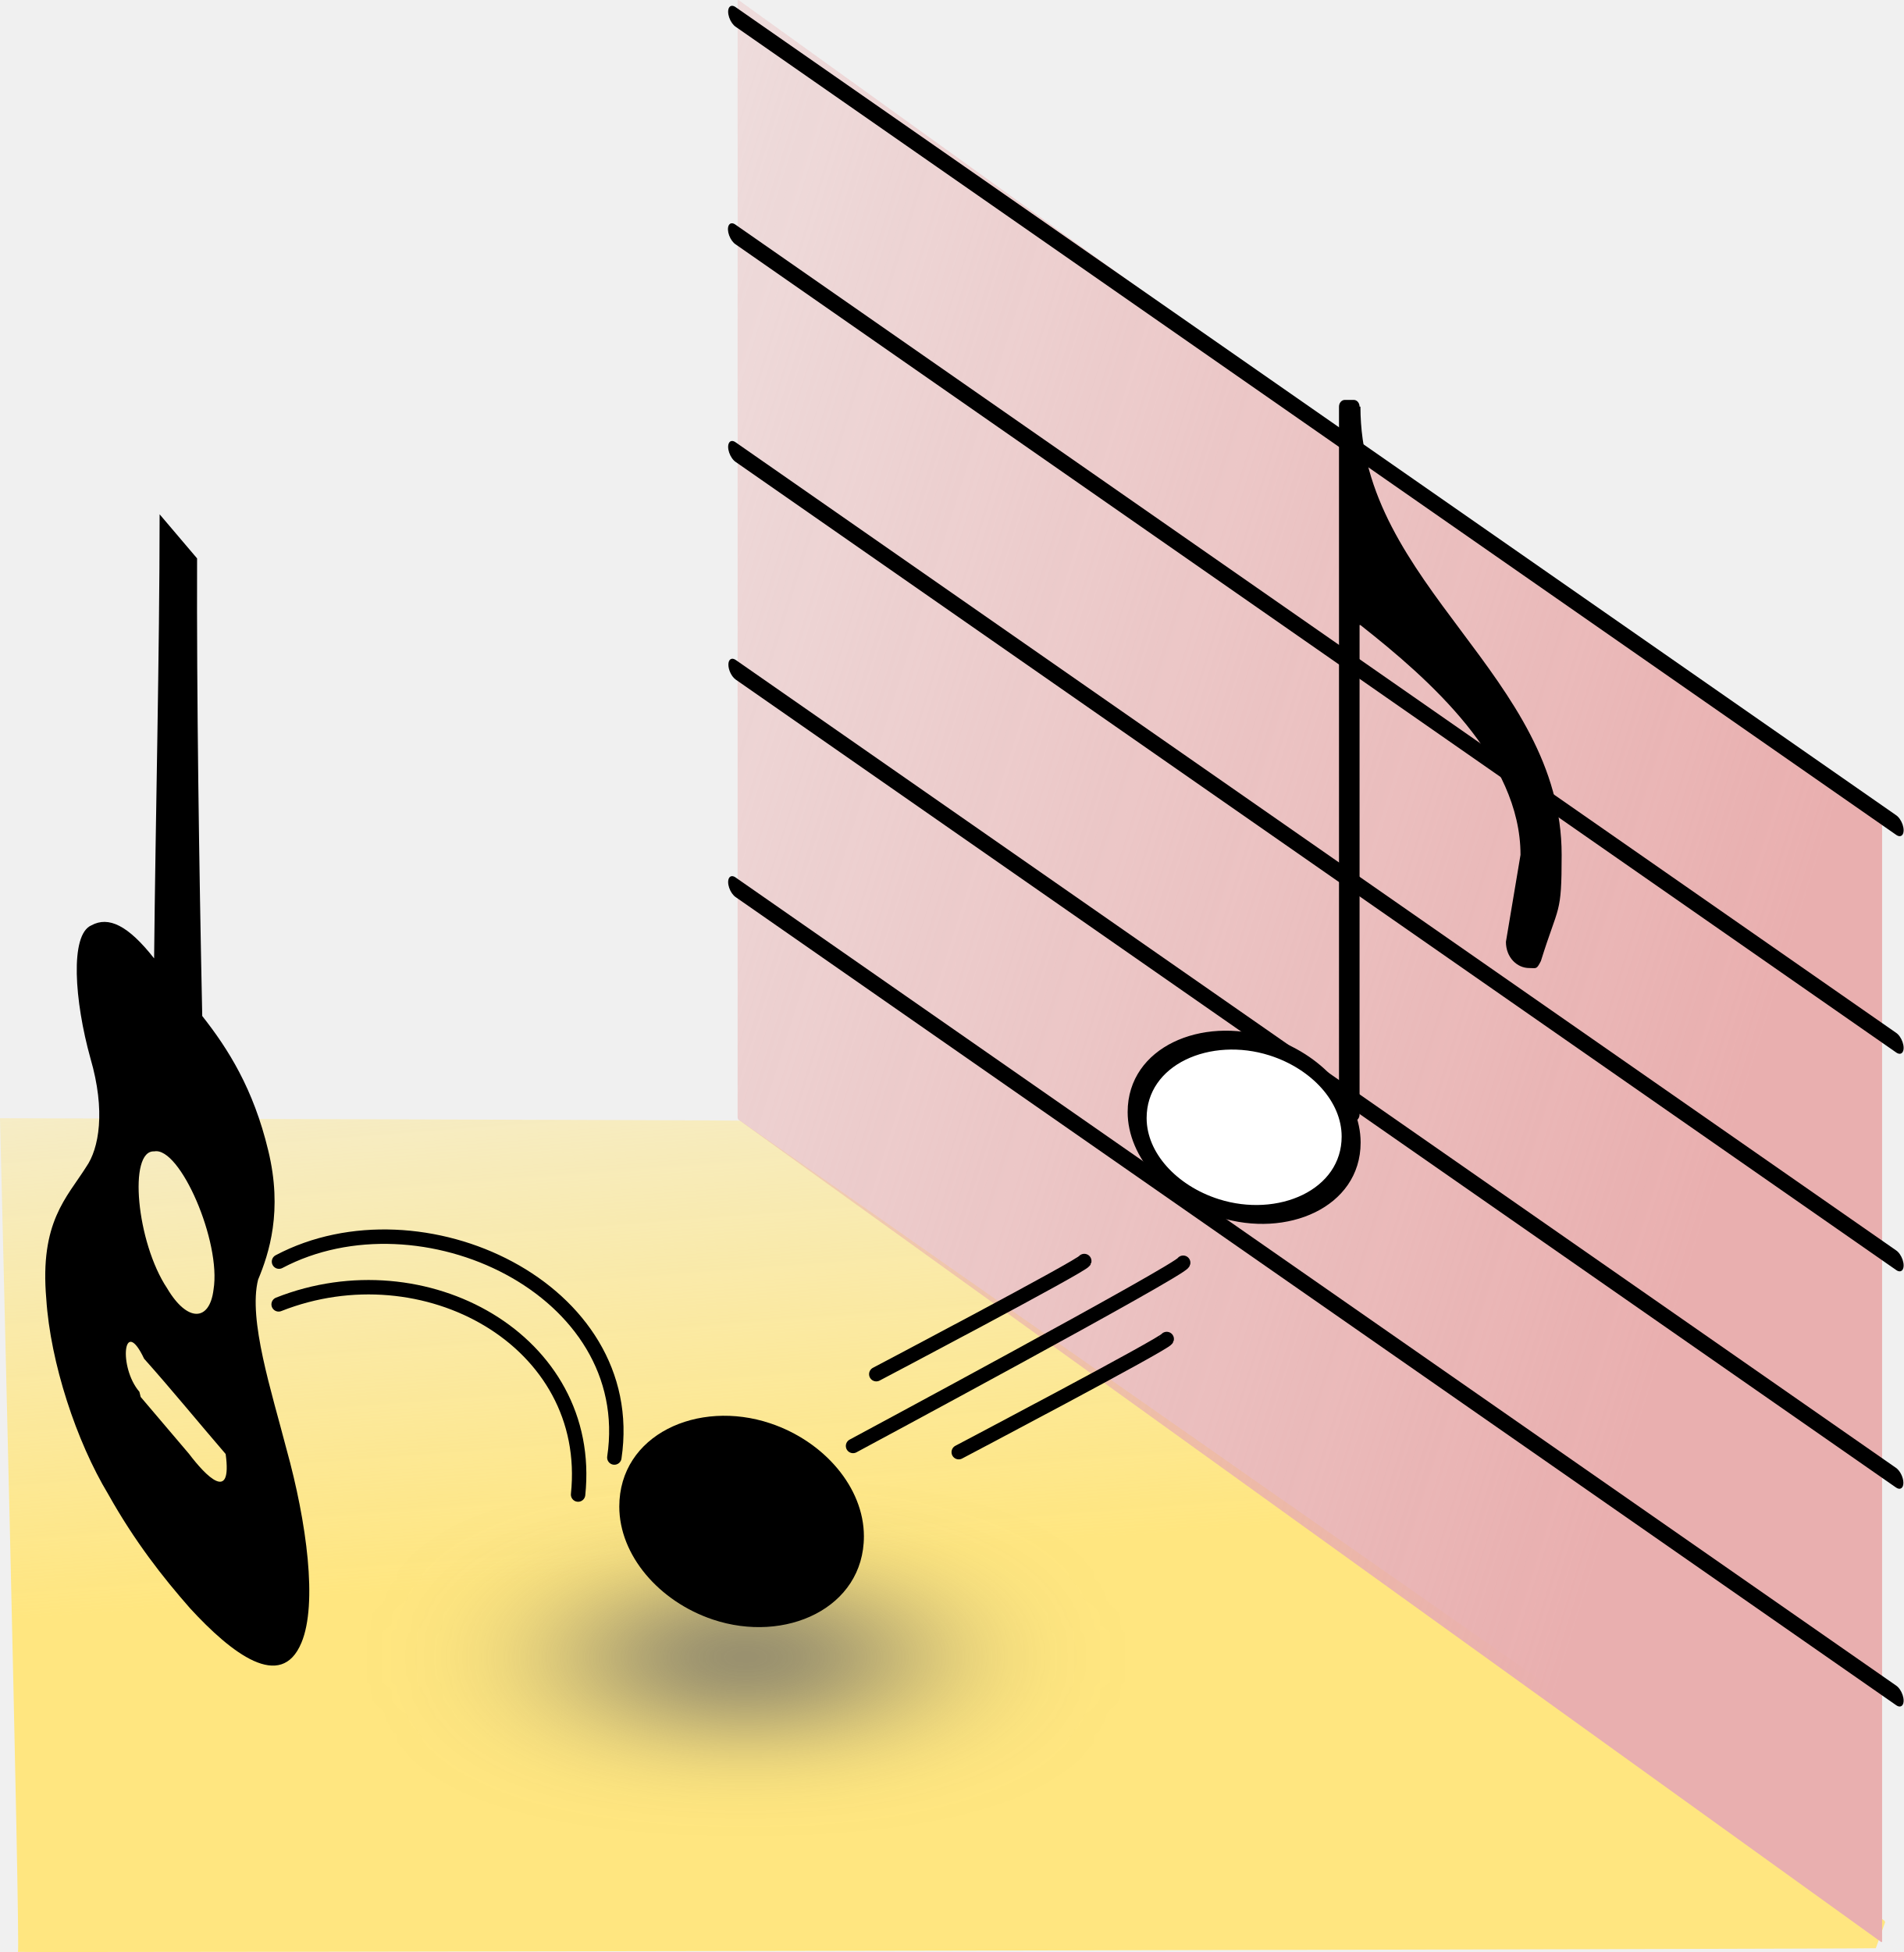
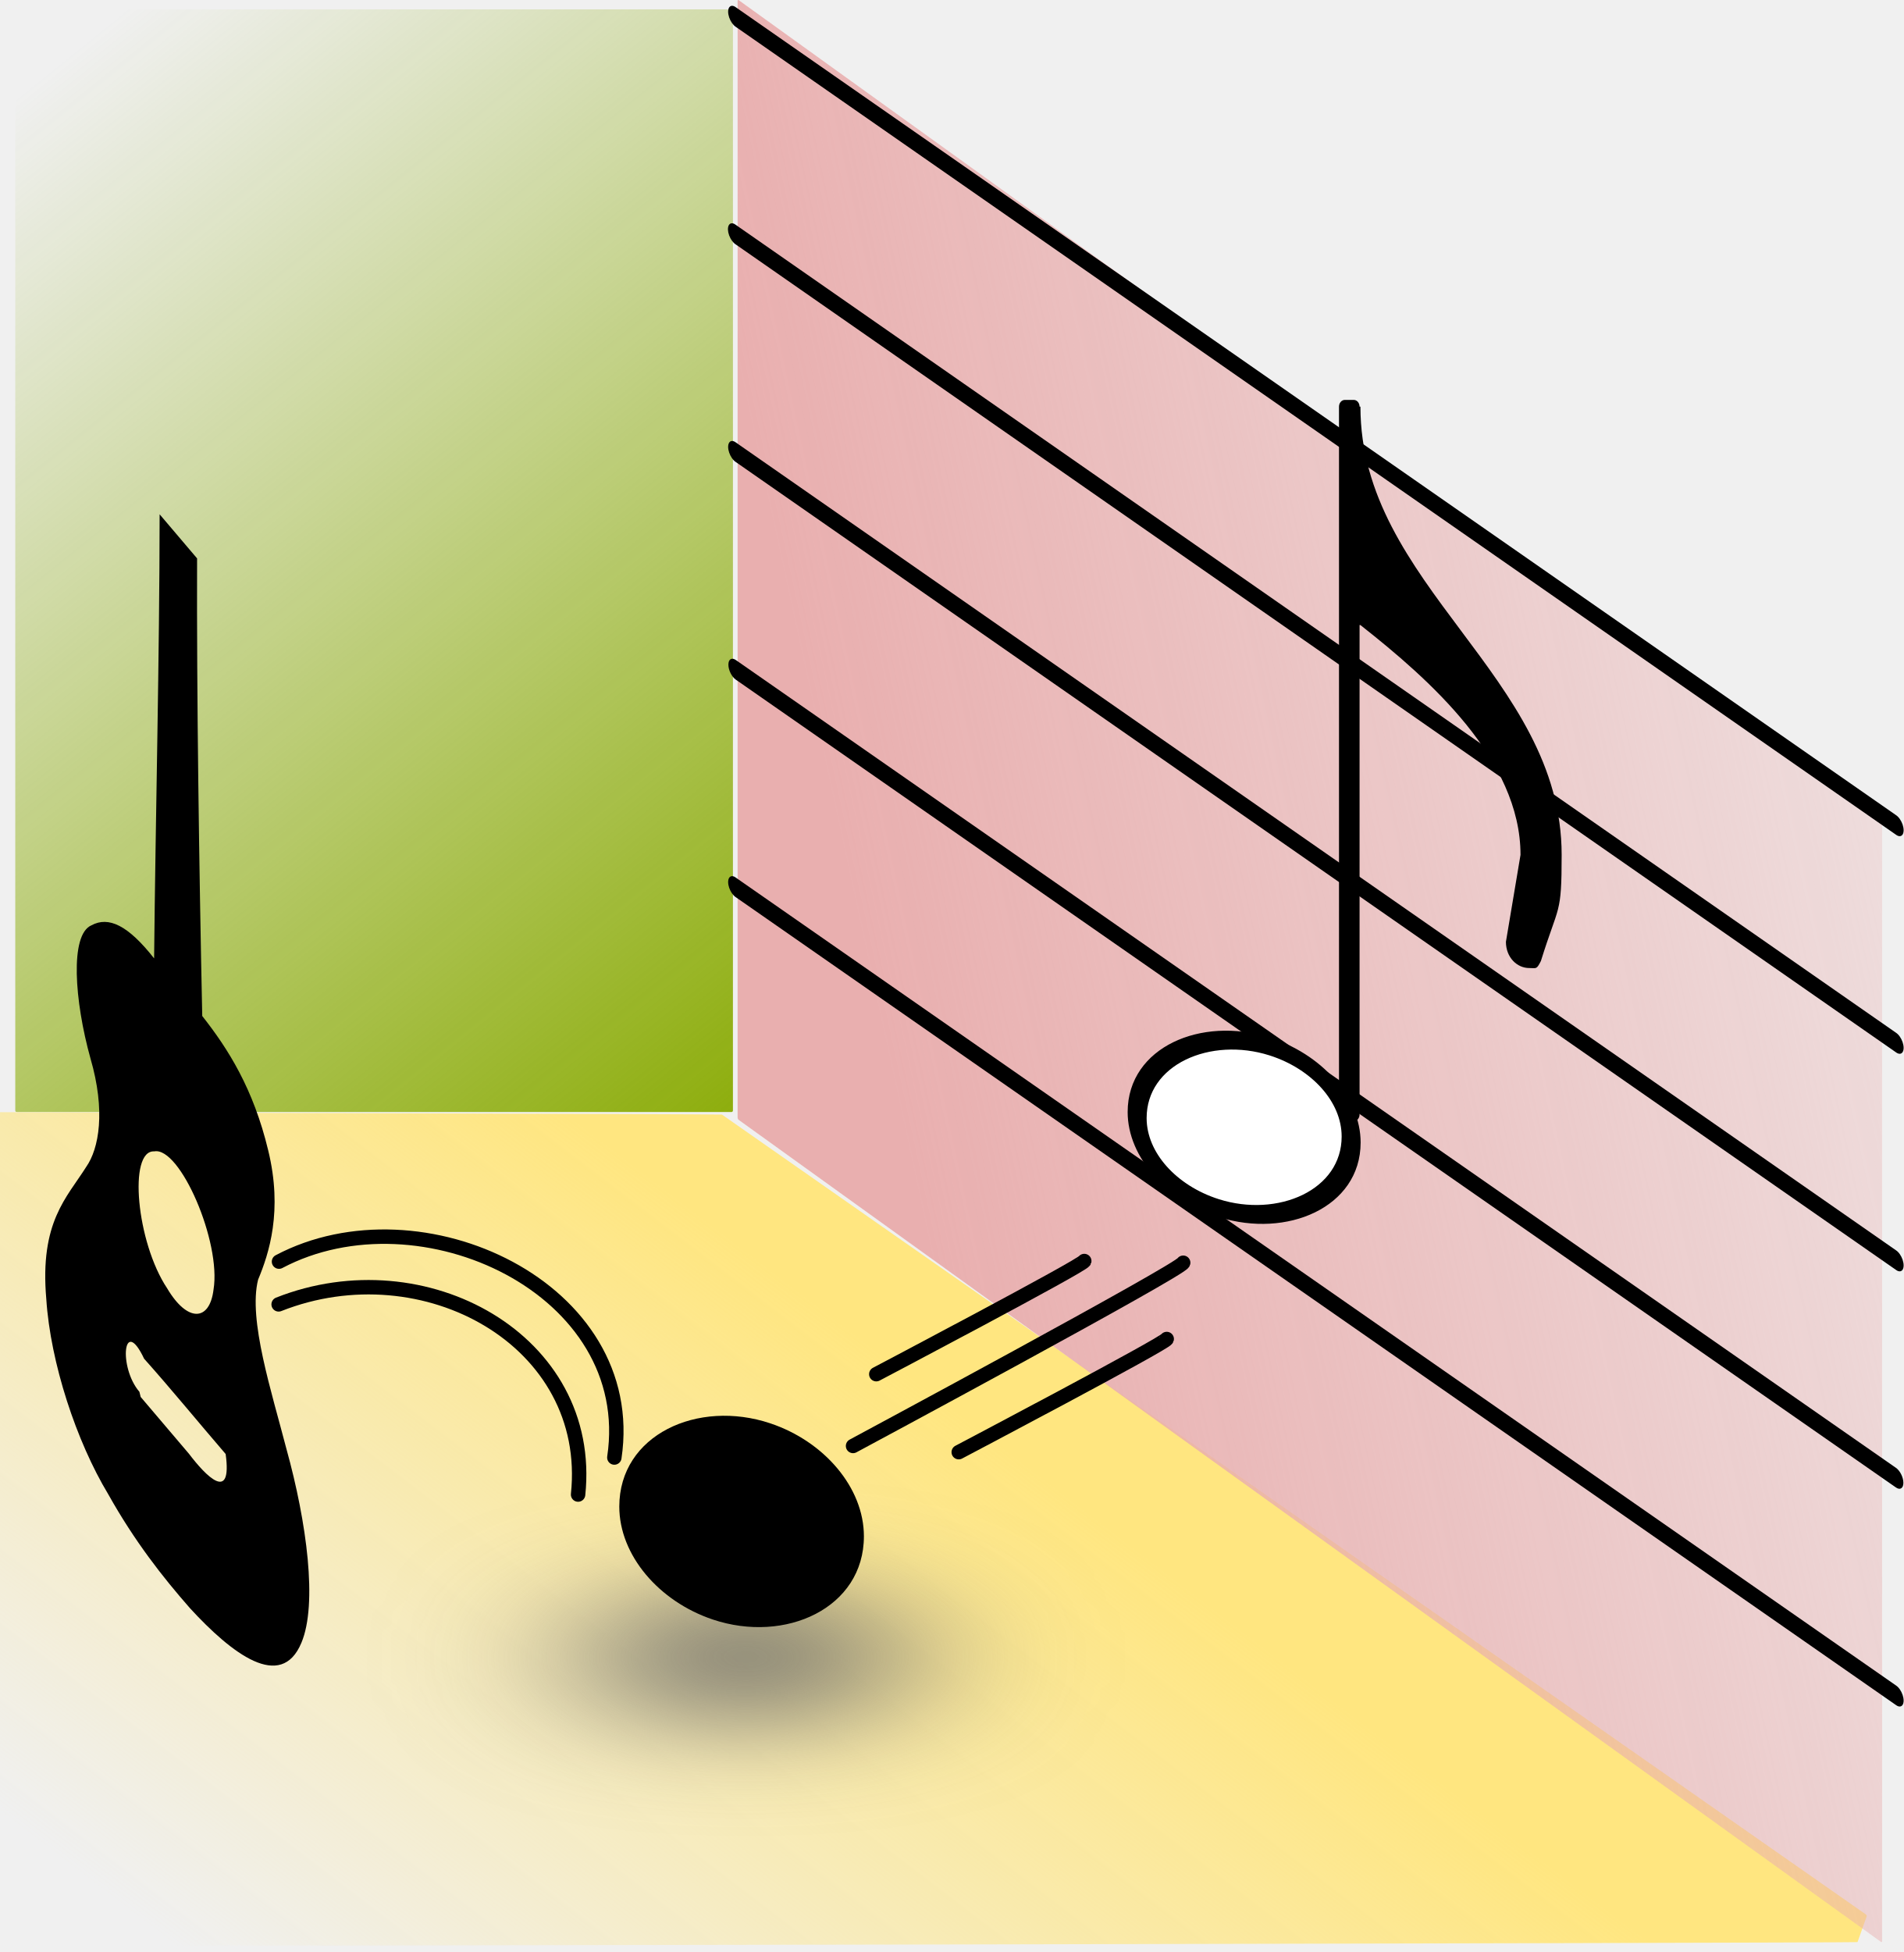
<svg xmlns="http://www.w3.org/2000/svg" xmlns:xlink="http://www.w3.org/1999/xlink" version="1.1" width="1320.658" height="1353.947" id="svg2">
  <defs id="defs4">
+     <linearGradient id="linearGradient3030">
+       <stop style="stop-color:#88aa00;stop-opacity:1;" offset="0" id="stop3032" />
+       <stop style="stop-color:#88aa00;stop-opacity:0;" offset="1" id="stop3034" />
+     </linearGradient>
    <linearGradient id="linearGradient4084">
      <stop style="stop-color:#ffe680;stop-opacity:1;" offset="0" id="stop4086" />
      <stop style="stop-color:#ffe680;stop-opacity:0;" offset="1" id="stop4088" />
    </linearGradient>
    <linearGradient id="linearGradient3965">
      <stop style="stop-color:#e9afaf;stop-opacity:1;" offset="0" id="stop3967" />
      <stop style="stop-color:#e9afaf;stop-opacity:0;" offset="1" id="stop3969" />
    </linearGradient>
    <filter id="filter3910" x="-0.67" width="2.341" y="-1.021" height="3.041" color-interpolation-filters="sRGB">
      <feGaussianBlur stdDeviation="60.364" id="feGaussianBlur3912" />
    </filter>
-     <linearGradient xlink:href="#linearGradient3965" id="linearGradient3971" x1="1417.393" y1="165.301" x2="180.865" y2="-227.126" gradientUnits="userSpaceOnUse" gradientTransform="translate(-13.06873,-0.3404587)" />
-     <linearGradient xlink:href="#linearGradient4084" id="linearGradient4090" x1="626.914" y1="733.859" x2="373.04" y2="335.46" gradientUnits="userSpaceOnUse" gradientTransform="matrix(0.8178339,0.5754544,0,1,-10.60833,-7.972947)" />
+     <linearGradient xlink:href="#linearGradient3965" id="linearGradient3971" x1="694.417" y1="49.402" x2="2088.791" y2="-392.253" gradientUnits="userSpaceOnUse" gradientTransform="translate(-13.0689,-0.3403439)" />
+     <linearGradient xlink:href="#linearGradient4084" id="linearGradient4090" x1="619.143" y1="496.806" x2="580.006" y2="1280.159" gradientUnits="userSpaceOnUse" gradientTransform="matrix(0.8178339,0.5754544,0,1,-23.3202,-12.21024)" />
+     <linearGradient xlink:href="#linearGradient3030" id="linearGradient3036" x1="612.288" y1="754.371" x2="39.491" y2="44.433" gradientUnits="userSpaceOnUse" />
  </defs>
-   <path style="fill:url(#linearGradient4090);fill-opacity:1;fill-rule:nonzero;stroke:none" d="M 513.527,777.307 1306.911,1331.932 c 0.453,0.317 1.001,1.05 0.815,1.571 l -6.356,17.829 c -0.185,0.52 -1289.074,3.08 -1288.951,2.542 C 14.398,1355.555 0,775.612 0,775.612 c 0,0 513.074,1.379 513.527,1.695 z" id="rect3973" />
-   <rect style="fill:url(#linearGradient3971);fill-opacity:1;fill-rule:nonzero;stroke:none" id="rect3955" width="978.149" height="776.657" x="630.406" y="-368.603" ry="1.009" transform="matrix(0.8117343,0.584027,0,1,0,0)" />
+   <rect style="fill:url(#linearGradient3036);fill-opacity:1;fill-rule:nonzero;stroke:none" id="rect3020" width="497.881" height="764.831" x="10.593" y="6.489" ry="1.009" />
+   <path style="fill:url(#linearGradient4090);fill-opacity:1;fill-rule:nonzero;stroke:none" d="m 500.815,773.07 793.384,554.625 c 0.453,0.317 1.001,1.05 0.815,1.571 l -6.356,17.829 c -0.185,0.52 -1289.074,3.08 -1288.951,2.542 1.979,1.683 -12.419,-578.261 -12.419,-578.261 0,0 513.074,1.379 513.527,1.695 z" id="rect3973" />
+   <rect style="fill:url(#linearGradient3971);fill-opacity:1;fill-rule:nonzero;stroke:none" id="rect3955" width="978.149" height="776.657" x="630.405" y="-368.603" ry="1.009" transform="matrix(0.8117343,0.584027,0,1,0,0)" />
  <path style="fill:#666666;fill-opacity:1;fill-rule:nonzero;stroke:none;filter:url(#filter3910)" id="path3884" d="m 908.898,1388.771 a 108.051,70.975 0 1 1 -216.102,0 108.051,70.975 0 1 1 216.102,0 z" transform="matrix(1.078571,0,0,0.5926582,-346.3956,326.3338)" />
  <g id="g3034" transform="matrix(0.7536031,0.5246444,0,1,505.3245,-195.2581)">
    <path style="font-size:medium;font-style:normal;font-variant:normal;font-weight:normal;font-stretch:normal;text-indent:0;text-align:start;text-decoration:none;line-height:normal;letter-spacing:normal;word-spacing:normal;text-transform:none;direction:ltr;block-progression:tb;writing-mode:lr-tb;text-anchor:start;baseline-shift:baseline;color:#000000;fill:currentColor;fill-opacity:1;fill-rule:nonzero;stroke:none;stroke-width:13.601;marker:none;visibility:visible;display:inline;overflow:visible;enable-background:accumulate;font-family:Sans;-inkscape-font-specification:Sans" id="line8" d="m 6.812,800.406 a 6.801,6.801 0 1 0 0,13.594 l 1068.062,0 a 6.801,6.801 0 1 0 0,-13.594 l -1068.062,0 z" />
    <path style="font-size:medium;font-style:normal;font-variant:normal;font-weight:normal;font-stretch:normal;text-indent:0;text-align:start;text-decoration:none;line-height:normal;letter-spacing:normal;word-spacing:normal;text-transform:none;direction:ltr;block-progression:tb;writing-mode:lr-tb;text-anchor:start;baseline-shift:baseline;color:#000000;fill:currentColor;fill-opacity:1;fill-rule:nonzero;stroke:none;stroke-width:13.601;marker:none;visibility:visible;display:inline;overflow:visible;enable-background:accumulate;font-family:Sans;-inkscape-font-specification:Sans" id="line10" d="m 6.812,649.469 a 6.812,6.812 0 1 0 0,13.625 l 1068.062,0 a 6.812,6.812 0 0 0 0,-13.625 l -1068.062,0 z" />
    <path style="font-size:medium;font-style:normal;font-variant:normal;font-weight:normal;font-stretch:normal;text-indent:0;text-align:start;text-decoration:none;line-height:normal;letter-spacing:normal;word-spacing:normal;text-transform:none;direction:ltr;block-progression:tb;writing-mode:lr-tb;text-anchor:start;baseline-shift:baseline;color:#000000;fill:currentColor;fill-opacity:1;fill-rule:nonzero;stroke:none;stroke-width:13.601;marker:none;visibility:visible;display:inline;overflow:visible;enable-background:accumulate;font-family:Sans;-inkscape-font-specification:Sans" id="line12" d="m 6.812,498.562 a 6.801,6.801 0 1 0 0,13.594 l 1068.062,0 a 6.801,6.801 0 1 0 0,-13.594 l -1068.062,0 z" />
    <path style="font-size:medium;font-style:normal;font-variant:normal;font-weight:normal;font-stretch:normal;text-indent:0;text-align:start;text-decoration:none;line-height:normal;letter-spacing:normal;word-spacing:normal;text-transform:none;direction:ltr;block-progression:tb;writing-mode:lr-tb;text-anchor:start;baseline-shift:baseline;color:#000000;fill:currentColor;fill-opacity:1;fill-rule:nonzero;stroke:none;stroke-width:13.601;marker:none;visibility:visible;display:inline;overflow:visible;enable-background:accumulate;font-family:Sans;-inkscape-font-specification:Sans" id="line14" d="M 6.125,347.656 A 6.806,6.806 0 1 0 6.812,361.25 l 1068.062,0 a 6.801,6.801 0 1 0 0,-13.594 l -1068.062,0 a 6.801,6.801 0 0 0 -0.688,0 z" />
    <path style="font-size:medium;font-style:normal;font-variant:normal;font-weight:normal;font-stretch:normal;text-indent:0;text-align:start;text-decoration:none;line-height:normal;letter-spacing:normal;word-spacing:normal;text-transform:none;direction:ltr;block-progression:tb;writing-mode:lr-tb;text-anchor:start;baseline-shift:baseline;color:#000000;fill:currentColor;fill-opacity:1;fill-rule:nonzero;stroke:none;stroke-width:13.601;marker:none;visibility:visible;display:inline;overflow:visible;enable-background:accumulate;font-family:Sans;-inkscape-font-specification:Sans" id="line16" d="m 6.812,196.719 a 6.801,6.801 0 1 0 0,13.594 l 1068.062,0 a 6.801,6.801 0 1 0 0,-13.594 l -1068.062,0 z" />
  </g>
  <g transform="matrix(0.7820979,0,0,0.7820979,-230.1659,1048.152)" style="font-size:600px;font-style:normal;font-variant:normal;font-weight:normal;font-stretch:normal;line-height:125%;letter-spacing:0px;word-spacing:0px;fill:#000000;fill-opacity:1;stroke:none;font-family:Emmentaler;-inkscape-font-specification:Emmentaler" id="text5163" />
  <g transform="matrix(0.7820979,0,0,0.7820979,-230.1659,1048.152)" style="font-size:600px;font-style:normal;font-variant:normal;font-weight:normal;font-stretch:normal;line-height:125%;letter-spacing:0px;word-spacing:0px;fill:#000000;fill-opacity:1;stroke:none;font-family:Emmentaler;-inkscape-font-specification:Emmentaler" id="text5167" />
  <g transform="matrix(-113.5048,-35.89604,0,-107.0015,937.36,805.382)" style="font-size:4px;fill:#ffffff;fill-opacity:1;stroke:#000000;stroke-width:0.116;stroke-miterlimit:4;stroke-opacity:1;stroke-dasharray:none;font-family:Emmentaler" id="text949-8">
    <path style="fill:#ffffff;fill-opacity:1;stroke:#000000;stroke-width:0.116;stroke-miterlimit:4;stroke-opacity:1;stroke-dasharray:none" id="path5416" d="M 0.808,-0.576 C 0.42,-0.576 0,-0.244 0,0.14 c 0,0.26 0.212,0.436 0.5,0.436 0.388,0 0.808,-0.332 0.808,-0.716 0,-0.26 -0.212,-0.436 -0.5,-0.436" />
  </g>
  <g style="font-size:4px;fill:#000000;fill-opacity:1;stroke:none;font-family:Emmentaler" id="text949-8-9" transform="matrix(-129.7365,-43.523,0,-129.7365,599.3351,1083.767)">
    <path style="fill:#000000;fill-opacity:1;stroke:none" id="path5416-2" d="M 0.808,-0.576 C 0.42,-0.576 0,-0.244 0,0.14 c 0,0.26 0.212,0.436 0.5,0.436 0.388,0 0.808,-0.332 0.808,-0.716 0,-0.26 -0.212,-0.436 -0.5,-0.436" />
  </g>
  <g id="g3848" transform="matrix(1,0,0,1.167875,-342.8895,-180.5372)">
    <g id="g1153-1" transform="matrix(129.7365,0,0,-129.7365,1286.699,396.0902)">
      <g style="font-size:4px;fill:currentColor;font-family:Emmentaler" id="text1155-0">
        <path id="path5364" d="M 0.856,-2.052 C 0.856,-1.616 0.368,-1.248 0,-1 l -0.1,0 0,1 0.1,0 c 0,-0.82 1.076,-1.232 1.076,-2.052 0,-0.28 -0.016,-0.224 -0.111,-0.486 -0.024,-0.04 -0.023,-0.032 -0.063,-0.032 -0.064,0 -0.124,0.048 -0.124,0.12" />
      </g>
    </g>
    <g id="g1159-7" transform="matrix(-129.7365,0,0,-129.7365,1278.963,392.0985)">
      <rect id="rect1161-6" y="-3.302" x="-0.055" ry="0.031" height="3.302" width="0.11" />
    </g>
  </g>
  <path style="fill:none;stroke:#000000;stroke-width:10;stroke-linecap:round;stroke-linejoin:miter;stroke-miterlimit:4;stroke-opacity:1;stroke-dasharray:none" d="m 820.846,875.853 c -1.286,4.803 -229.042,127.095 -229.042,127.095" id="path3882" />
  <g transform="matrix(-0.5584748,-0.6571537,0,1,361.8535,568.6825)" style="font-size:600px;font-style:normal;font-variant:normal;font-weight:normal;font-stretch:normal;line-height:125%;letter-spacing:0px;word-spacing:0px;fill:#000000;fill-opacity:1;stroke:none;font-family:Emmentaler;-inkscape-font-specification:Emmentaler" id="text5163-8" />
  <g transform="matrix(-0.5584748,-0.6571537,0,1,361.8535,568.6825)" style="font-size:600px;font-style:normal;font-variant:normal;font-weight:normal;font-stretch:normal;line-height:125%;letter-spacing:0px;word-spacing:0px;fill:#000000;fill-opacity:1;stroke:none;font-family:Emmentaler;-inkscape-font-specification:Emmentaler" id="text5167-7" />
  <path style="fill:#000000" d="m 131.861,1115.55 c 28.906,31.448 63.135,57.81 77.261,23.859 11.247,-26.82 3.755,-83.355 -10.401,-134.372 -10.26,-39.668 -26.636,-89.704 -19.67,-117.427 7.52,-18.006 17.294,-47.65 6.999,-89.758 -10.267,-42.765 -27.851,-70.428 -45.745,-93.134 -2.227,-106.246 -3.898,-221.811 -3.577,-317.403 l -25.987,-30.59 c -0.052,98.192 -2.847,210.956 -3.826,308.034 -18.096,-23.02 -31.601,-29.39 -43.504,-22.931 -15.082,6.454 -11.738,52.53 -0.657,92.28 10.652,36.533 5.923,62.592 -2.918,75.222 -13.485,21.441 -32.382,38.228 -27.724,91.616 2.865,44.393 20.961,98.965 42.912,135.372 18.227,32.569 37.727,57.48 56.836,79.231 z M 96.718,965.396 c -14.704,-17.118 -11.103,-53.328 3.257,-22.968 18.823,21.061 37.724,44.225 56.577,66.104 4.684,34.387 -13.84,15.165 -25.463,-0.164 -11.168,-13.141 -22.335,-26.282 -33.503,-39.423 l -0.472,-1.93 -0.396,-1.618 z M 115.925,893.553 c -21.23,-31.818 -27.126,-95.949 -8.922,-94.934 17.838,-3.458 46.623,62.866 41.128,95.926 -2.692,22.073 -18.112,22.896 -32.206,-0.993 z" id="path3153" />
  <path style="fill:none;stroke:#000000;stroke-width:10;stroke-linecap:round;stroke-linejoin:miter;stroke-miterlimit:4;stroke-opacity:1;stroke-dasharray:none" d="m 752.218,874.668 c -0.81,2.966 -144.296,78.492 -144.296,78.492" id="path3882-9" />
  <path style="fill:none;stroke:#000000;stroke-width:10;stroke-linecap:round;stroke-linejoin:miter;stroke-miterlimit:4;stroke-opacity:1;stroke-dasharray:none" d="m 809.421,928.757 c -0.81,2.966 -144.296,78.492 -144.296,78.492" id="path3882-9-5" />
  <path style="fill:none;stroke:#000000;stroke-width:10;stroke-linecap:round;stroke-linejoin:miter;stroke-miterlimit:4;stroke-opacity:1;stroke-dasharray:none" d="m 193.558,875.089 c 98.318,-51.959 250.133,18.711 232.645,135.877" id="path3882-91" />
  <path style="fill:none;stroke:#000000;stroke-width:10;stroke-linecap:round;stroke-linejoin:miter;stroke-miterlimit:4;stroke-opacity:1;stroke-dasharray:none" d="m 193.303,904.74 c 101.043,-39.986 218.944,25.024 207.755,131.913" id="path3882-91-0" />
</svg>
